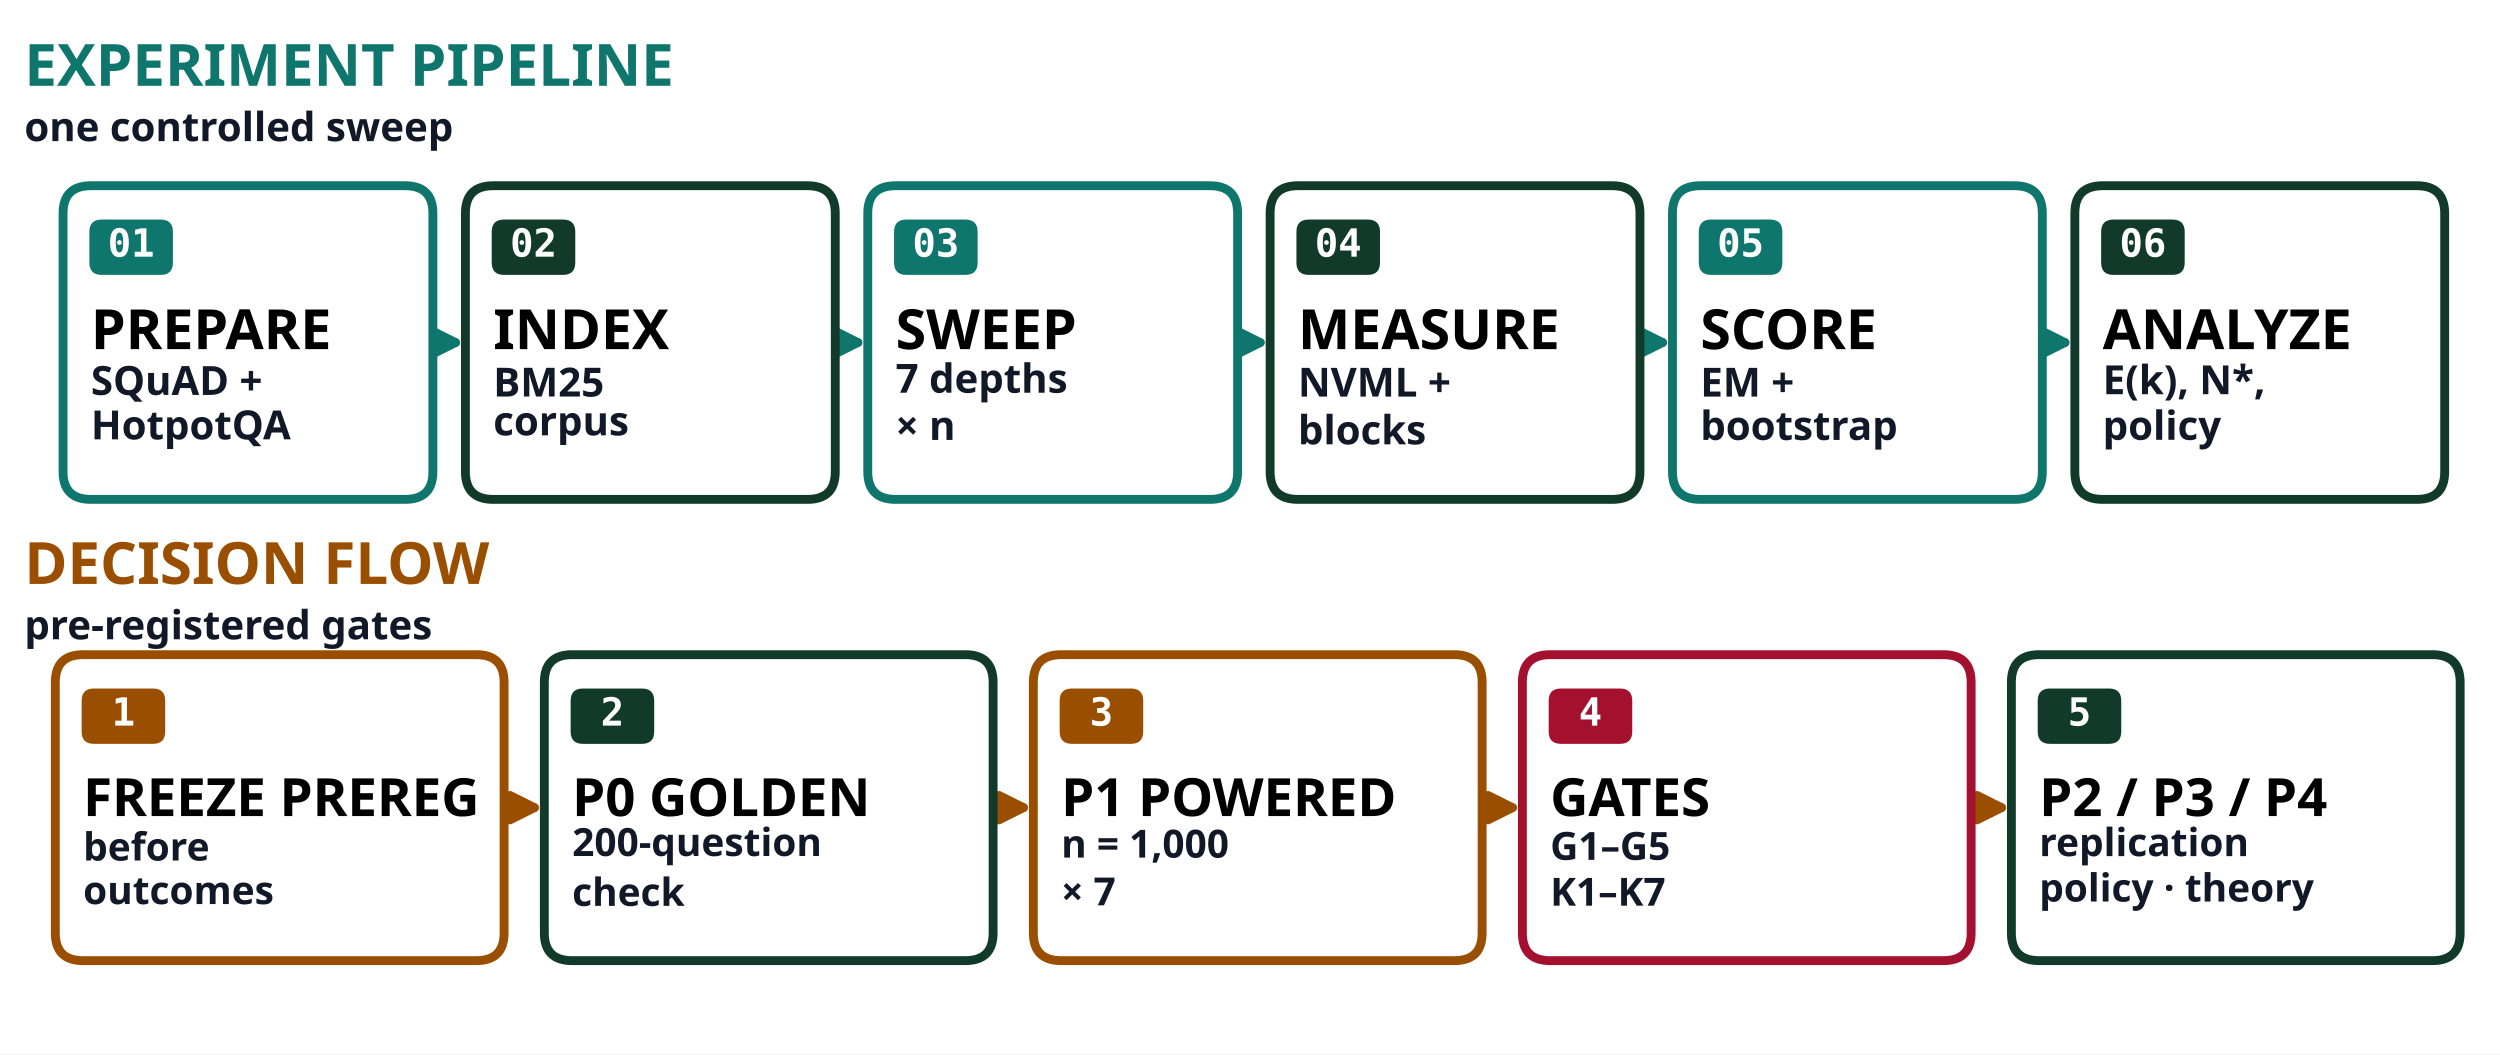
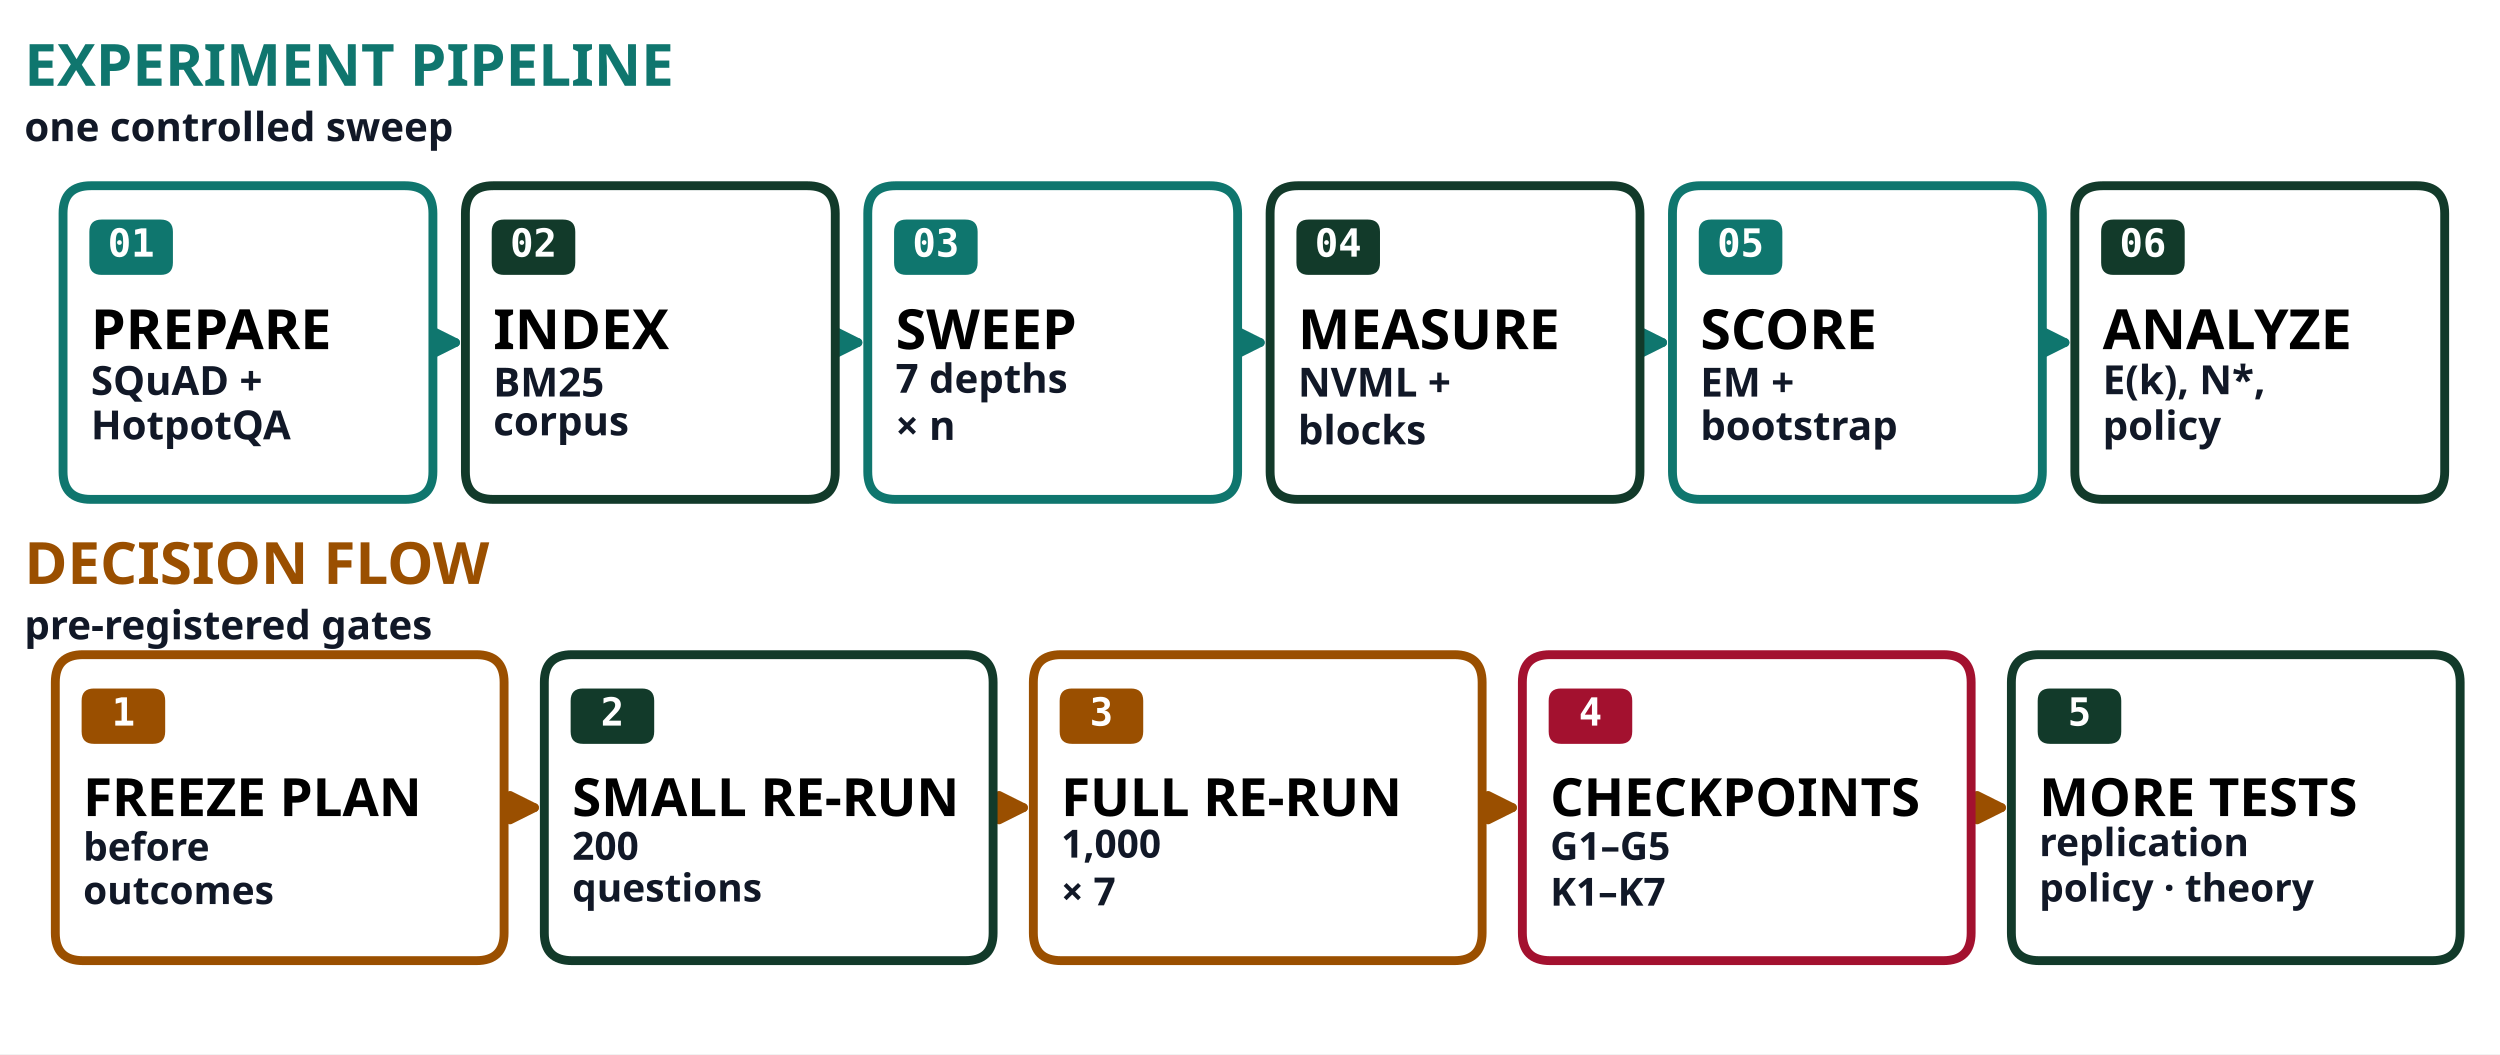
<svg xmlns="http://www.w3.org/2000/svg" width="901.44pt" height="380.088pt" viewBox="0 0 901.44 380.088" version="1.1">
  <defs>
    <style type="text/css">*{stroke-linejoin: round; stroke-linecap: butt}</style>
  </defs>
  <g id="figure_1">
    <g id="patch_1">
      <path d="M 0 380.088  L 901.44 380.088  L 901.44 -0  L 0 -0  z " style="fill: #ffffff" />
    </g>
    <g id="axes_1">
      <g id="patch_2">
-         <path d="M 156.096 123.516  Q 161.955 123.516 164.236 123.516  " clip-path="url(#pa9fc096744)" style="fill: none; stroke: #0f766e; stroke-width: 3.2; stroke-linecap: round" />
-         <path d="M 155.436 119.116  L 164.236 123.516  L 155.436 127.916  z " clip-path="url(#pa9fc096744)" style="fill: #0f766e; stroke: #0f766e; stroke-width: 3.2; stroke-linecap: round" />
+         <path d="M 156.096 123.516  Q 161.955 123.516 164.236 123.516  " clip-path="url(#p25f19d14b7)" style="fill: none; stroke: #0f766e; stroke-width: 3.2; stroke-linecap: round" />
+         <path d="M 155.436 119.116  L 164.236 123.516  L 155.436 127.916  z " clip-path="url(#p25f19d14b7)" style="fill: #0f766e; stroke: #0f766e; stroke-width: 3.2; stroke-linecap: round" />
      </g>
      <g id="patch_3">
-         <path d="M 301.176 123.516  Q 307.035 123.516 309.316 123.516  " clip-path="url(#pa9fc096744)" style="fill: none; stroke: #0f766e; stroke-width: 3.2; stroke-linecap: round" />
-         <path d="M 300.516 119.116  L 309.316 123.516  L 300.516 127.916  z " clip-path="url(#pa9fc096744)" style="fill: #0f766e; stroke: #0f766e; stroke-width: 3.2; stroke-linecap: round" />
+         <path d="M 301.176 123.516  Q 307.035 123.516 309.316 123.516  " clip-path="url(#p25f19d14b7)" style="fill: none; stroke: #0f766e; stroke-width: 3.2; stroke-linecap: round" />
+         <path d="M 300.516 119.116  L 309.316 123.516  L 300.516 127.916  z " clip-path="url(#p25f19d14b7)" style="fill: #0f766e; stroke: #0f766e; stroke-width: 3.2; stroke-linecap: round" />
      </g>
      <g id="patch_4">
-         <path d="M 446.256 123.516  Q 452.115 123.516 454.396 123.516  " clip-path="url(#pa9fc096744)" style="fill: none; stroke: #0f766e; stroke-width: 3.2; stroke-linecap: round" />
-         <path d="M 445.596 119.116  L 454.396 123.516  L 445.596 127.916  z " clip-path="url(#pa9fc096744)" style="fill: #0f766e; stroke: #0f766e; stroke-width: 3.2; stroke-linecap: round" />
+         <path d="M 446.256 123.516  Q 452.115 123.516 454.396 123.516  " clip-path="url(#p25f19d14b7)" style="fill: none; stroke: #0f766e; stroke-width: 3.2; stroke-linecap: round" />
+         <path d="M 445.596 119.116  L 454.396 123.516  L 445.596 127.916  z " clip-path="url(#p25f19d14b7)" style="fill: #0f766e; stroke: #0f766e; stroke-width: 3.2; stroke-linecap: round" />
      </g>
      <g id="patch_5">
-         <path d="M 591.336 123.516  Q 597.195 123.516 599.476 123.516  " clip-path="url(#pa9fc096744)" style="fill: none; stroke: #0f766e; stroke-width: 3.2; stroke-linecap: round" />
-         <path d="M 590.676 119.116  L 599.476 123.516  L 590.676 127.916  z " clip-path="url(#pa9fc096744)" style="fill: #0f766e; stroke: #0f766e; stroke-width: 3.2; stroke-linecap: round" />
+         <path d="M 591.336 123.516  Q 597.195 123.516 599.476 123.516  " clip-path="url(#p25f19d14b7)" style="fill: none; stroke: #0f766e; stroke-width: 3.2; stroke-linecap: round" />
+         <path d="M 590.676 119.116  L 599.476 123.516  L 590.676 127.916  z " clip-path="url(#p25f19d14b7)" style="fill: #0f766e; stroke: #0f766e; stroke-width: 3.2; stroke-linecap: round" />
      </g>
      <g id="patch_6">
-         <path d="M 736.416 123.516  Q 742.275 123.516 744.556 123.516  " clip-path="url(#pa9fc096744)" style="fill: none; stroke: #0f766e; stroke-width: 3.2; stroke-linecap: round" />
-         <path d="M 735.756 119.116  L 744.556 123.516  L 735.756 127.916  z " clip-path="url(#pa9fc096744)" style="fill: #0f766e; stroke: #0f766e; stroke-width: 3.2; stroke-linecap: round" />
+         <path d="M 736.416 123.516  Q 742.275 123.516 744.556 123.516  " clip-path="url(#p25f19d14b7)" style="fill: none; stroke: #0f766e; stroke-width: 3.2; stroke-linecap: round" />
+         <path d="M 735.756 119.116  L 744.556 123.516  L 735.756 127.916  z " clip-path="url(#p25f19d14b7)" style="fill: #0f766e; stroke: #0f766e; stroke-width: 3.2; stroke-linecap: round" />
      </g>
      <g id="patch_7">
-         <path d="M 181.764 291.222  Q 189.018 291.222 192.694 291.222  " clip-path="url(#pa9fc096744)" style="fill: none; stroke: #9a4f00; stroke-width: 3.2; stroke-linecap: round" />
-         <path d="M 183.894 286.822  L 192.694 291.222  L 183.894 295.622  z " clip-path="url(#pa9fc096744)" style="fill: #9a4f00; stroke: #9a4f00; stroke-width: 3.2; stroke-linecap: round" />
+         <path d="M 181.764 291.222  Q 189.018 291.222 192.694 291.222  " clip-path="url(#p25f19d14b7)" style="fill: none; stroke: #9a4f00; stroke-width: 3.2; stroke-linecap: round" />
+         <path d="M 183.894 286.822  L 192.694 291.222  L 183.894 295.622  z " clip-path="url(#p25f19d14b7)" style="fill: #9a4f00; stroke: #9a4f00; stroke-width: 3.2; stroke-linecap: round" />
      </g>
      <g id="patch_8">
-         <path d="M 358.092 291.222  Q 365.346 291.222 369.022 291.222  " clip-path="url(#pa9fc096744)" style="fill: none; stroke: #9a4f00; stroke-width: 3.2; stroke-linecap: round" />
-         <path d="M 360.222 286.822  L 369.022 291.222  L 360.222 295.622  z " clip-path="url(#pa9fc096744)" style="fill: #9a4f00; stroke: #9a4f00; stroke-width: 3.2; stroke-linecap: round" />
+         <path d="M 358.092 291.222  Q 365.346 291.222 369.022 291.222  " clip-path="url(#p25f19d14b7)" style="fill: none; stroke: #9a4f00; stroke-width: 3.2; stroke-linecap: round" />
+         <path d="M 360.222 286.822  L 369.022 291.222  L 360.222 295.622  z " clip-path="url(#p25f19d14b7)" style="fill: #9a4f00; stroke: #9a4f00; stroke-width: 3.2; stroke-linecap: round" />
      </g>
      <g id="patch_9">
-         <path d="M 534.42 291.222  Q 541.674 291.222 545.35 291.222  " clip-path="url(#pa9fc096744)" style="fill: none; stroke: #9a4f00; stroke-width: 3.2; stroke-linecap: round" />
-         <path d="M 536.55 286.822  L 545.35 291.222  L 536.55 295.622  z " clip-path="url(#pa9fc096744)" style="fill: #9a4f00; stroke: #9a4f00; stroke-width: 3.2; stroke-linecap: round" />
+         <path d="M 534.42 291.222  Q 541.674 291.222 545.35 291.222  " clip-path="url(#p25f19d14b7)" style="fill: none; stroke: #9a4f00; stroke-width: 3.2; stroke-linecap: round" />
+         <path d="M 536.55 286.822  L 545.35 291.222  L 536.55 295.622  z " clip-path="url(#p25f19d14b7)" style="fill: #9a4f00; stroke: #9a4f00; stroke-width: 3.2; stroke-linecap: round" />
      </g>
      <g id="patch_10">
-         <path d="M 710.748 291.222  Q 718.002 291.222 721.678 291.222  " clip-path="url(#pa9fc096744)" style="fill: none; stroke: #9a4f00; stroke-width: 3.2; stroke-linecap: round" />
-         <path d="M 712.878 286.822  L 721.678 291.222  L 712.878 295.622  z " clip-path="url(#pa9fc096744)" style="fill: #9a4f00; stroke: #9a4f00; stroke-width: 3.2; stroke-linecap: round" />
+         <path d="M 710.748 291.222  Q 718.002 291.222 721.678 291.222  " clip-path="url(#p25f19d14b7)" style="fill: none; stroke: #9a4f00; stroke-width: 3.2; stroke-linecap: round" />
+         <path d="M 712.878 286.822  L 721.678 291.222  L 712.878 295.622  z " clip-path="url(#p25f19d14b7)" style="fill: #9a4f00; stroke: #9a4f00; stroke-width: 3.2; stroke-linecap: round" />
      </g>
      <g id="patch_11">
-         <path d="M 32.778 180.065  L 146.052 180.065  Q 156.096 180.065 156.096 170.086  L 156.096 76.946  Q 156.096 66.967 146.052 66.967  L 32.778 66.967  Q 22.734 66.967 22.734 76.946  L 22.734 170.086  Q 22.734 180.065 32.778 180.065  z " clip-path="url(#pa9fc096744)" style="fill: #ffffff; stroke: #0f766e; stroke-width: 3.2; stroke-linejoin: miter" />
+         <path d="M 32.778 180.065  L 146.052 180.065  Q 156.096 180.065 156.096 170.086  L 156.096 76.946  Q 156.096 66.967 146.052 66.967  L 32.778 66.967  Q 22.734 66.967 22.734 76.946  L 22.734 170.086  Q 22.734 180.065 32.778 180.065  z " clip-path="url(#p25f19d14b7)" style="fill: #ffffff; stroke: #0f766e; stroke-width: 3.2; stroke-linejoin: miter" />
      </g>
      <g id="patch_12">
-         <path d="M 177.858 180.065  L 291.132 180.065  Q 301.176 180.065 301.176 170.086  L 301.176 76.946  Q 301.176 66.967 291.132 66.967  L 177.858 66.967  Q 167.814 66.967 167.814 76.946  L 167.814 170.086  Q 167.814 180.065 177.858 180.065  z " clip-path="url(#pa9fc096744)" style="fill: #ffffff; stroke: #123a2a; stroke-width: 3.2; stroke-linejoin: miter" />
+         <path d="M 177.858 180.065  L 291.132 180.065  Q 301.176 180.065 301.176 170.086  L 301.176 76.946  Q 301.176 66.967 291.132 66.967  L 177.858 66.967  Q 167.814 66.967 167.814 76.946  L 167.814 170.086  Q 167.814 180.065 177.858 180.065  z " clip-path="url(#p25f19d14b7)" style="fill: #ffffff; stroke: #123a2a; stroke-width: 3.2; stroke-linejoin: miter" />
      </g>
      <g id="patch_13">
-         <path d="M 322.938 180.065  L 436.212 180.065  Q 446.256 180.065 446.256 170.086  L 446.256 76.946  Q 446.256 66.967 436.212 66.967  L 322.938 66.967  Q 312.894 66.967 312.894 76.946  L 312.894 170.086  Q 312.894 180.065 322.938 180.065  z " clip-path="url(#pa9fc096744)" style="fill: #ffffff; stroke: #0f766e; stroke-width: 3.2; stroke-linejoin: miter" />
+         <path d="M 322.938 180.065  L 436.212 180.065  Q 446.256 180.065 446.256 170.086  L 446.256 76.946  Q 446.256 66.967 436.212 66.967  L 322.938 66.967  Q 312.894 66.967 312.894 76.946  L 312.894 170.086  Q 312.894 180.065 322.938 180.065  z " clip-path="url(#p25f19d14b7)" style="fill: #ffffff; stroke: #0f766e; stroke-width: 3.2; stroke-linejoin: miter" />
      </g>
      <g id="patch_14">
-         <path d="M 468.018 180.065  L 581.292 180.065  Q 591.336 180.065 591.336 170.086  L 591.336 76.946  Q 591.336 66.967 581.292 66.967  L 468.018 66.967  Q 457.974 66.967 457.974 76.946  L 457.974 170.086  Q 457.974 180.065 468.018 180.065  z " clip-path="url(#pa9fc096744)" style="fill: #ffffff; stroke: #123a2a; stroke-width: 3.2; stroke-linejoin: miter" />
+         <path d="M 468.018 180.065  L 581.292 180.065  Q 591.336 180.065 591.336 170.086  L 591.336 76.946  Q 591.336 66.967 581.292 66.967  L 468.018 66.967  Q 457.974 66.967 457.974 76.946  L 457.974 170.086  Q 457.974 180.065 468.018 180.065  z " clip-path="url(#p25f19d14b7)" style="fill: #ffffff; stroke: #123a2a; stroke-width: 3.2; stroke-linejoin: miter" />
      </g>
      <g id="patch_15">
-         <path d="M 613.098 180.065  L 726.372 180.065  Q 736.416 180.065 736.416 170.086  L 736.416 76.946  Q 736.416 66.967 726.372 66.967  L 613.098 66.967  Q 603.054 66.967 603.054 76.946  L 603.054 170.086  Q 603.054 180.065 613.098 180.065  z " clip-path="url(#pa9fc096744)" style="fill: #ffffff; stroke: #0f766e; stroke-width: 3.2; stroke-linejoin: miter" />
+         <path d="M 613.098 180.065  L 726.372 180.065  Q 736.416 180.065 736.416 170.086  L 736.416 76.946  Q 736.416 66.967 726.372 66.967  L 613.098 66.967  Q 603.054 66.967 603.054 76.946  L 603.054 170.086  Q 603.054 180.065 613.098 180.065  z " clip-path="url(#p25f19d14b7)" style="fill: #ffffff; stroke: #0f766e; stroke-width: 3.2; stroke-linejoin: miter" />
      </g>
      <g id="patch_16">
-         <path d="M 758.178 180.065  L 871.452 180.065  Q 881.496 180.065 881.496 170.086  L 881.496 76.946  Q 881.496 66.967 871.452 66.967  L 758.178 66.967  Q 748.134 66.967 748.134 76.946  L 748.134 170.086  Q 748.134 180.065 758.178 180.065  z " clip-path="url(#pa9fc096744)" style="fill: #ffffff; stroke: #123a2a; stroke-width: 3.2; stroke-linejoin: miter" />
+         <path d="M 758.178 180.065  L 871.452 180.065  Q 881.496 180.065 881.496 170.086  L 881.496 76.946  Q 881.496 66.967 871.452 66.967  L 758.178 66.967  Q 748.134 66.967 748.134 76.946  L 748.134 170.086  Q 748.134 180.065 758.178 180.065  z " clip-path="url(#p25f19d14b7)" style="fill: #ffffff; stroke: #123a2a; stroke-width: 3.2; stroke-linejoin: miter" />
      </g>
      <g id="patch_17">
-         <path d="M 29.988 346.385  L 171.72 346.385  Q 181.764 346.385 181.764 336.406  L 181.764 246.038  Q 181.764 236.059 171.72 236.059  L 29.988 236.059  Q 19.944 236.059 19.944 246.038  L 19.944 336.406  Q 19.944 346.385 29.988 346.385  z " clip-path="url(#pa9fc096744)" style="fill: #ffffff; stroke: #9a4f00; stroke-width: 3.2; stroke-linejoin: miter" />
+         <path d="M 29.988 346.385  L 171.72 346.385  Q 181.764 346.385 181.764 336.406  L 181.764 246.038  Q 181.764 236.059 171.72 236.059  L 29.988 236.059  Q 19.944 236.059 19.944 246.038  L 19.944 336.406  Q 19.944 346.385 29.988 346.385  z " clip-path="url(#p25f19d14b7)" style="fill: #ffffff; stroke: #9a4f00; stroke-width: 3.2; stroke-linejoin: miter" />
      </g>
      <g id="patch_18">
-         <path d="M 206.316 346.385  L 348.048 346.385  Q 358.092 346.385 358.092 336.406  L 358.092 246.038  Q 358.092 236.059 348.048 236.059  L 206.316 236.059  Q 196.272 236.059 196.272 246.038  L 196.272 336.406  Q 196.272 346.385 206.316 346.385  z " clip-path="url(#pa9fc096744)" style="fill: #ffffff; stroke: #123a2a; stroke-width: 3.2; stroke-linejoin: miter" />
+         <path d="M 206.316 346.385  L 348.048 346.385  Q 358.092 346.385 358.092 336.406  L 358.092 246.038  Q 358.092 236.059 348.048 236.059  L 206.316 236.059  Q 196.272 236.059 196.272 246.038  L 196.272 336.406  Q 196.272 346.385 206.316 346.385  z " clip-path="url(#p25f19d14b7)" style="fill: #ffffff; stroke: #123a2a; stroke-width: 3.2; stroke-linejoin: miter" />
      </g>
      <g id="patch_19">
-         <path d="M 382.644 346.385  L 524.376 346.385  Q 534.42 346.385 534.42 336.406  L 534.42 246.038  Q 534.42 236.059 524.376 236.059  L 382.644 236.059  Q 372.6 236.059 372.6 246.038  L 372.6 336.406  Q 372.6 346.385 382.644 346.385  z " clip-path="url(#pa9fc096744)" style="fill: #ffffff; stroke: #9a4f00; stroke-width: 3.2; stroke-linejoin: miter" />
+         <path d="M 382.644 346.385  L 524.376 346.385  Q 534.42 346.385 534.42 336.406  L 534.42 246.038  Q 534.42 236.059 524.376 236.059  L 382.644 236.059  Q 372.6 236.059 372.6 246.038  L 372.6 336.406  Q 372.6 346.385 382.644 346.385  z " clip-path="url(#p25f19d14b7)" style="fill: #ffffff; stroke: #9a4f00; stroke-width: 3.2; stroke-linejoin: miter" />
      </g>
      <g id="patch_20">
-         <path d="M 558.972 346.385  L 700.704 346.385  Q 710.748 346.385 710.748 336.406  L 710.748 246.038  Q 710.748 236.059 700.704 236.059  L 558.972 236.059  Q 548.928 236.059 548.928 246.038  L 548.928 336.406  Q 548.928 346.385 558.972 346.385  z " clip-path="url(#pa9fc096744)" style="fill: #ffffff; stroke: #a3112f; stroke-width: 3.2; stroke-linejoin: miter" />
+         <path d="M 558.972 346.385  L 700.704 346.385  Q 710.748 346.385 710.748 336.406  L 710.748 246.038  Q 710.748 236.059 700.704 236.059  L 558.972 236.059  Q 548.928 236.059 548.928 246.038  L 548.928 336.406  Q 548.928 346.385 558.972 346.385  z " clip-path="url(#p25f19d14b7)" style="fill: #ffffff; stroke: #a3112f; stroke-width: 3.2; stroke-linejoin: miter" />
      </g>
      <g id="patch_21">
-         <path d="M 735.3 346.385  L 877.032 346.385  Q 887.076 346.385 887.076 336.406  L 887.076 246.038  Q 887.076 236.059 877.032 236.059  L 735.3 236.059  Q 725.256 236.059 725.256 246.038  L 725.256 336.406  Q 725.256 346.385 735.3 346.385  z " clip-path="url(#pa9fc096744)" style="fill: #ffffff; stroke: #123a2a; stroke-width: 3.2; stroke-linejoin: miter" />
+         <path d="M 735.3 346.385  L 877.032 346.385  Q 887.076 346.385 887.076 336.406  L 887.076 246.038  Q 887.076 236.059 877.032 236.059  L 735.3 236.059  Q 725.256 236.059 725.256 246.038  L 725.256 336.406  Q 725.256 346.385 735.3 346.385  z " clip-path="url(#p25f19d14b7)" style="fill: #ffffff; stroke: #123a2a; stroke-width: 3.2; stroke-linejoin: miter" />
      </g>
      <g id="text_1">
        <text style="font-weight: 700; font-size: 21px; font-family: 'Segoe UI'; text-anchor: start; fill: #0f766e" x="8.784" y="30.931" transform="rotate(-0 8.784 30.9312)">EXPERIMENT PIPELINE</text>
      </g>
      <g id="text_2">
        <text style="font-weight: 600; font-size: 14.5px; font-family: 'Segoe UI'; text-anchor: start; fill: #111827" x="8.784" y="50.89" transform="rotate(-0 8.784 50.8896)">one controlled sweep</text>
      </g>
      <g id="patch_22">
-         <path d="M 36.684 99.122  L 57.888 99.122  Q 62.352 99.122 62.352 94.687  L 62.352 83.599  Q 62.352 79.164 57.888 79.164  L 36.684 79.164  Q 32.22 79.164 32.22 83.599  L 32.22 94.687  Q 32.22 99.122 36.684 99.122  z " clip-path="url(#pa9fc096744)" style="fill: #0f766e" />
+         <path d="M 36.684 99.122  L 57.888 99.122  Q 62.352 99.122 62.352 94.687  L 62.352 83.599  Q 62.352 79.164 57.888 79.164  L 36.684 79.164  Q 32.22 79.164 32.22 83.599  L 32.22 94.687  Q 32.22 99.122 36.684 99.122  z " clip-path="url(#p25f19d14b7)" style="fill: #0f766e" />
      </g>
      <g id="patch_23">
-         <path d="M 181.764 99.122  L 202.968 99.122  Q 207.432 99.122 207.432 94.687  L 207.432 83.599  Q 207.432 79.164 202.968 79.164  L 181.764 79.164  Q 177.3 79.164 177.3 83.599  L 177.3 94.687  Q 177.3 99.122 181.764 99.122  z " clip-path="url(#pa9fc096744)" style="fill: #123a2a" />
+         <path d="M 181.764 99.122  L 202.968 99.122  Q 207.432 99.122 207.432 94.687  L 207.432 83.599  Q 207.432 79.164 202.968 79.164  L 181.764 79.164  Q 177.3 79.164 177.3 83.599  L 177.3 94.687  Q 177.3 99.122 181.764 99.122  z " clip-path="url(#p25f19d14b7)" style="fill: #123a2a" />
      </g>
      <g id="patch_24">
-         <path d="M 326.844 99.122  L 348.048 99.122  Q 352.512 99.122 352.512 94.687  L 352.512 83.599  Q 352.512 79.164 348.048 79.164  L 326.844 79.164  Q 322.38 79.164 322.38 83.599  L 322.38 94.687  Q 322.38 99.122 326.844 99.122  z " clip-path="url(#pa9fc096744)" style="fill: #0f766e" />
+         <path d="M 326.844 99.122  L 348.048 99.122  Q 352.512 99.122 352.512 94.687  L 352.512 83.599  Q 352.512 79.164 348.048 79.164  L 326.844 79.164  Q 322.38 79.164 322.38 83.599  L 322.38 94.687  Q 322.38 99.122 326.844 99.122  z " clip-path="url(#p25f19d14b7)" style="fill: #0f766e" />
      </g>
      <g id="patch_25">
-         <path d="M 471.924 99.122  L 493.128 99.122  Q 497.592 99.122 497.592 94.687  L 497.592 83.599  Q 497.592 79.164 493.128 79.164  L 471.924 79.164  Q 467.46 79.164 467.46 83.599  L 467.46 94.687  Q 467.46 99.122 471.924 99.122  z " clip-path="url(#pa9fc096744)" style="fill: #123a2a" />
+         <path d="M 471.924 99.122  L 493.128 99.122  Q 497.592 99.122 497.592 94.687  L 497.592 83.599  Q 497.592 79.164 493.128 79.164  L 471.924 79.164  Q 467.46 79.164 467.46 83.599  L 467.46 94.687  Q 467.46 99.122 471.924 99.122  z " clip-path="url(#p25f19d14b7)" style="fill: #123a2a" />
      </g>
      <g id="patch_26">
-         <path d="M 617.004 99.122  L 638.208 99.122  Q 642.672 99.122 642.672 94.687  L 642.672 83.599  Q 642.672 79.164 638.208 79.164  L 617.004 79.164  Q 612.54 79.164 612.54 83.599  L 612.54 94.687  Q 612.54 99.122 617.004 99.122  z " clip-path="url(#pa9fc096744)" style="fill: #0f766e" />
+         <path d="M 617.004 99.122  L 638.208 99.122  Q 642.672 99.122 642.672 94.687  L 642.672 83.599  Q 642.672 79.164 638.208 79.164  L 617.004 79.164  Q 612.54 79.164 612.54 83.599  L 612.54 94.687  Q 612.54 99.122 617.004 99.122  z " clip-path="url(#p25f19d14b7)" style="fill: #0f766e" />
      </g>
      <g id="patch_27">
-         <path d="M 762.084 99.122  L 783.288 99.122  Q 787.752 99.122 787.752 94.687  L 787.752 83.599  Q 787.752 79.164 783.288 79.164  L 762.084 79.164  Q 757.62 79.164 757.62 83.599  L 757.62 94.687  Q 757.62 99.122 762.084 99.122  z " clip-path="url(#pa9fc096744)" style="fill: #123a2a" />
+         <path d="M 762.084 99.122  L 783.288 99.122  Q 787.752 99.122 787.752 94.687  L 787.752 83.599  Q 787.752 79.164 783.288 79.164  L 762.084 79.164  Q 757.62 79.164 757.62 83.599  L 757.62 94.687  Q 757.62 99.122 762.084 99.122  z " clip-path="url(#p25f19d14b7)" style="fill: #123a2a" />
      </g>
      <g id="text_3">
        <text style="font-weight: 700; font-size: 21px; font-family: 'Segoe UI'; text-anchor: start; fill: #9a4f00" x="8.784" y="210.557" transform="rotate(-0 8.784 210.5568)">DECISION FLOW</text>
      </g>
      <g id="text_4">
        <text style="font-weight: 600; font-size: 14.5px; font-family: 'Segoe UI'; text-anchor: start; fill: #111827" x="8.784" y="230.515" transform="rotate(-0 8.784 230.5152)">pre-registered gates</text>
      </g>
      <g id="patch_28">
-         <path d="M 33.894 268.214  L 55.098 268.214  Q 59.562 268.214 59.562 263.779  L 59.562 252.691  Q 59.562 248.256 55.098 248.256  L 33.894 248.256  Q 29.43 248.256 29.43 252.691  L 29.43 263.779  Q 29.43 268.214 33.894 268.214  z " clip-path="url(#pa9fc096744)" style="fill: #9a4f00" />
+         <path d="M 33.894 268.214  L 55.098 268.214  Q 59.562 268.214 59.562 263.779  L 59.562 252.691  Q 59.562 248.256 55.098 248.256  L 33.894 248.256  Q 29.43 248.256 29.43 252.691  L 29.43 263.779  Q 29.43 268.214 33.894 268.214  z " clip-path="url(#p25f19d14b7)" style="fill: #9a4f00" />
      </g>
      <g id="patch_29">
-         <path d="M 210.222 268.214  L 231.426 268.214  Q 235.89 268.214 235.89 263.779  L 235.89 252.691  Q 235.89 248.256 231.426 248.256  L 210.222 248.256  Q 205.758 248.256 205.758 252.691  L 205.758 263.779  Q 205.758 268.214 210.222 268.214  z " clip-path="url(#pa9fc096744)" style="fill: #123a2a" />
+         <path d="M 210.222 268.214  L 231.426 268.214  Q 235.89 268.214 235.89 263.779  L 235.89 252.691  Q 235.89 248.256 231.426 248.256  L 210.222 248.256  Q 205.758 248.256 205.758 252.691  L 205.758 263.779  Q 205.758 268.214 210.222 268.214  z " clip-path="url(#p25f19d14b7)" style="fill: #123a2a" />
      </g>
      <g id="patch_30">
-         <path d="M 386.55 268.214  L 407.754 268.214  Q 412.218 268.214 412.218 263.779  L 412.218 252.691  Q 412.218 248.256 407.754 248.256  L 386.55 248.256  Q 382.086 248.256 382.086 252.691  L 382.086 263.779  Q 382.086 268.214 386.55 268.214  z " clip-path="url(#pa9fc096744)" style="fill: #9a4f00" />
+         <path d="M 386.55 268.214  L 407.754 268.214  Q 412.218 268.214 412.218 263.779  L 412.218 252.691  Q 412.218 248.256 407.754 248.256  L 386.55 248.256  Q 382.086 248.256 382.086 252.691  L 382.086 263.779  Q 382.086 268.214 386.55 268.214  z " clip-path="url(#p25f19d14b7)" style="fill: #9a4f00" />
      </g>
      <g id="patch_31">
-         <path d="M 562.878 268.214  L 584.082 268.214  Q 588.546 268.214 588.546 263.779  L 588.546 252.691  Q 588.546 248.256 584.082 248.256  L 562.878 248.256  Q 558.414 248.256 558.414 252.691  L 558.414 263.779  Q 558.414 268.214 562.878 268.214  z " clip-path="url(#pa9fc096744)" style="fill: #a3112f" />
+         <path d="M 562.878 268.214  L 584.082 268.214  Q 588.546 268.214 588.546 263.779  L 588.546 252.691  Q 588.546 248.256 584.082 248.256  L 562.878 248.256  Q 558.414 248.256 558.414 252.691  L 558.414 263.779  Q 558.414 268.214 562.878 268.214  z " clip-path="url(#p25f19d14b7)" style="fill: #a3112f" />
      </g>
      <g id="patch_32">
-         <path d="M 739.206 268.214  L 760.41 268.214  Q 764.874 268.214 764.874 263.779  L 764.874 252.691  Q 764.874 248.256 760.41 248.256  L 739.206 248.256  Q 734.742 248.256 734.742 252.691  L 734.742 263.779  Q 734.742 268.214 739.206 268.214  z " clip-path="url(#pa9fc096744)" style="fill: #123a2a" />
+         <path d="M 739.206 268.214  L 760.41 268.214  Q 764.874 268.214 764.874 263.779  L 764.874 252.691  Q 764.874 248.256 760.41 248.256  L 739.206 248.256  Q 734.742 248.256 734.742 252.691  L 734.742 263.779  Q 734.742 268.214 739.206 268.214  z " clip-path="url(#p25f19d14b7)" style="fill: #123a2a" />
      </g>
      <g id="text_5">
        <text style="font-weight: 700; font-size: 14px; font-family: 'Consolas'; text-anchor: middle; fill: #ffffff" x="47.286" y="92.541" transform="rotate(-0 47.286 92.54066)">01</text>
      </g>
      <g id="text_6">
        <text style="font-weight: 700; font-size: 20px; font-family: 'Segoe UI'; text-anchor: start" x="32.778" y="125.88" transform="rotate(-0 32.778 125.8797)">PREPARE</text>
      </g>
      <g id="text_7">
        <text style="font-weight: 600; font-size: 14.5px; font-family: 'Segoe UI'; fill: #111827" transform="translate(32.778 142.396)">SQuAD +</text>
        <text style="font-weight: 600; font-size: 14.5px; font-family: 'Segoe UI'; fill: #111827" transform="translate(32.778 158.4214)">HotpotQA</text>
      </g>
      <g id="text_8">
        <text style="font-weight: 700; font-size: 14px; font-family: 'Consolas'; text-anchor: middle; fill: #ffffff" x="192.366" y="92.541" transform="rotate(-0 192.366 92.54066)">02</text>
      </g>
      <g id="text_9">
        <text style="font-weight: 700; font-size: 20px; font-family: 'Segoe UI'; text-anchor: start" x="177.858" y="125.88" transform="rotate(-0 177.858 125.8797)">INDEX</text>
      </g>
      <g id="text_10">
        <text style="font-weight: 600; font-size: 14.5px; font-family: 'Segoe UI'; fill: #111827" transform="translate(177.858 142.9873)">BM25</text>
        <text style="font-weight: 600; font-size: 14.5px; font-family: 'Segoe UI'; fill: #111827" transform="translate(177.858 156.9703)">corpus</text>
      </g>
      <g id="text_11">
        <text style="font-weight: 700; font-size: 14px; font-family: 'Consolas'; text-anchor: middle; fill: #ffffff" x="337.446" y="92.541" transform="rotate(-0 337.446 92.54066)">03</text>
      </g>
      <g id="text_12">
        <text style="font-weight: 700; font-size: 20px; font-family: 'Segoe UI'; text-anchor: start" x="322.938" y="125.88" transform="rotate(-0 322.938 125.8797)">SWEEP</text>
      </g>
      <g id="text_13">
        <text style="font-weight: 600; font-size: 14.5px; font-family: 'Segoe UI'; fill: #111827" transform="translate(322.938 141.6177)">7 depths</text>
        <text style="font-weight: 600; font-size: 14.5px; font-family: 'Segoe UI'; fill: #111827" transform="translate(322.938 158.6378)">× n</text>
      </g>
      <g id="text_14">
        <text style="font-weight: 700; font-size: 14px; font-family: 'Consolas'; text-anchor: middle; fill: #ffffff" x="482.526" y="92.541" transform="rotate(-0 482.526 92.54066)">04</text>
      </g>
      <g id="text_15">
        <text style="font-weight: 700; font-size: 20px; font-family: 'Segoe UI'; text-anchor: start" x="468.018" y="125.88" transform="rotate(-0 468.018 125.8797)">MEASURE</text>
      </g>
      <g id="text_16">
        <text style="font-weight: 600; font-size: 14.5px; font-family: 'Segoe UI'; fill: #111827" transform="translate(468.018 142.9941)">NVML +</text>
        <text style="font-weight: 600; font-size: 14.5px; font-family: 'Segoe UI'; fill: #111827" transform="translate(468.018 160.2102)">blocks</text>
      </g>
      <g id="text_17">
        <text style="font-weight: 700; font-size: 14px; font-family: 'Consolas'; text-anchor: middle; fill: #ffffff" x="627.606" y="92.541" transform="rotate(-0 627.606 92.54066)">05</text>
      </g>
      <g id="text_18">
        <text style="font-weight: 700; font-size: 20px; font-family: 'Segoe UI'; text-anchor: start" x="613.098" y="125.88" transform="rotate(-0 613.098 125.8797)">SCORE</text>
      </g>
      <g id="text_19">
        <text style="font-weight: 600; font-size: 14.5px; font-family: 'Segoe UI'; fill: #111827" transform="translate(613.098 142.9941)">EM +</text>
        <text style="font-weight: 600; font-size: 14.5px; font-family: 'Segoe UI'; fill: #111827" transform="translate(613.098 158.6276)">bootstrap</text>
      </g>
      <g id="text_20">
        <text style="font-weight: 700; font-size: 14px; font-family: 'Consolas'; text-anchor: middle; fill: #ffffff" x="772.686" y="92.541" transform="rotate(-0 772.686 92.54066)">06</text>
      </g>
      <g id="text_21">
        <text style="font-weight: 700; font-size: 20px; font-family: 'Segoe UI'; text-anchor: start" x="758.178" y="125.88" transform="rotate(-0 758.178 125.8797)">ANALYZE</text>
      </g>
      <g id="text_22">
        <text style="font-weight: 600; font-size: 14.5px; font-family: 'Segoe UI'; fill: #111827" transform="translate(758.178 142.1309)">E(k), N*,</text>
        <text style="font-weight: 600; font-size: 14.5px; font-family: 'Segoe UI'; fill: #111827" transform="translate(758.178 158.5891)">policy</text>
      </g>
      <g id="text_23">
        <text style="font-weight: 700; font-size: 14px; font-family: 'Consolas'; text-anchor: middle; fill: #ffffff" x="44.496" y="261.633" transform="rotate(-0 44.496 261.6327)">1</text>
      </g>
      <g id="text_24">
-         <text style="font-weight: 700; font-size: 19px; font-family: 'Segoe UI'; text-anchor: start" x="29.988" y="294.244" transform="rotate(-0 29.988 294.2437)">FREEZE PREREG</text>
+         <text style="font-weight: 700; font-size: 19px; font-family: 'Segoe UI'; text-anchor: start" x="29.988" y="294.244" transform="rotate(-0 29.988 294.2437)">FREEZE PLAN</text>
      </g>
      <g id="text_25">
        <text style="font-weight: 600; font-size: 14px; font-family: 'Segoe UI'; fill: #111827" transform="translate(29.988 310.2956)">before</text>
        <text style="font-weight: 600; font-size: 14px; font-family: 'Segoe UI'; fill: #111827" transform="translate(29.988 325.9949)">outcomes</text>
      </g>
      <g id="text_26">
        <text style="font-weight: 700; font-size: 14px; font-family: 'Consolas'; text-anchor: middle; fill: #ffffff" x="220.824" y="261.633" transform="rotate(-0 220.824 261.6327)">2</text>
      </g>
      <g id="text_27">
-         <text style="font-weight: 700; font-size: 19px; font-family: 'Segoe UI'; text-anchor: start" x="206.316" y="294.244" transform="rotate(-0 206.316 294.2437)">P0 GOLDEN</text>
+         <text style="font-weight: 700; font-size: 19px; font-family: 'Segoe UI'; text-anchor: start" x="206.316" y="294.244" transform="rotate(-0 206.316 294.2437)">SMALL RE-RUN</text>
      </g>
      <g id="text_28">
-         <text style="font-weight: 600; font-size: 14px; font-family: 'Segoe UI'; fill: #111827" transform="translate(206.316 308.6451)">200-question</text>
-         <text style="font-weight: 600; font-size: 14px; font-family: 'Segoe UI'; fill: #111827" transform="translate(206.316 326.6413)">check</text>
+         <text style="font-weight: 600; font-size: 14px; font-family: 'Segoe UI'; fill: #111827" transform="translate(206.316 310.0189)">200</text>
+         <text style="font-weight: 600; font-size: 14px; font-family: 'Segoe UI'; fill: #111827" transform="translate(206.316 325.0685)">questions</text>
      </g>
      <g id="text_29">
        <text style="font-weight: 700; font-size: 14px; font-family: 'Consolas'; text-anchor: middle; fill: #ffffff" x="397.152" y="261.633" transform="rotate(-0 397.152 261.6327)">3</text>
      </g>
      <g id="text_30">
-         <text style="font-weight: 700; font-size: 19px; font-family: 'Segoe UI'; text-anchor: start" x="382.644" y="294.244" transform="rotate(-0 382.644 294.2437)">P1 POWERED</text>
+         <text style="font-weight: 700; font-size: 19px; font-family: 'Segoe UI'; text-anchor: start" x="382.644" y="294.244" transform="rotate(-0 382.644 294.2437)">FULL RE-RUN</text>
      </g>
      <g id="text_31">
-         <text style="font-weight: 600; font-size: 14px; font-family: 'Segoe UI'; fill: #111827" transform="translate(382.644 309.239)">n = 1,000</text>
+         <text style="font-weight: 600; font-size: 14px; font-family: 'Segoe UI'; fill: #111827" transform="translate(382.644 309.239)">1,000</text>
        <text style="font-weight: 600; font-size: 14px; font-family: 'Segoe UI'; fill: #111827" transform="translate(382.644 326.4422)">× 7</text>
      </g>
      <g id="text_32">
        <text style="font-weight: 700; font-size: 14px; font-family: 'Consolas'; text-anchor: middle; fill: #ffffff" x="573.48" y="261.633" transform="rotate(-0 573.48 261.6327)">4</text>
      </g>
      <g id="text_33">
-         <text style="font-weight: 700; font-size: 19px; font-family: 'Segoe UI'; text-anchor: start" x="558.972" y="294.244" transform="rotate(-0 558.972 294.2437)">GATES</text>
+         <text style="font-weight: 700; font-size: 19px; font-family: 'Segoe UI'; text-anchor: start" x="558.972" y="294.244" transform="rotate(-0 558.972 294.2437)">CHECKPOINTS</text>
      </g>
      <g id="text_34">
        <text style="font-weight: 600; font-size: 14px; font-family: 'Segoe UI'; fill: #111827" transform="translate(558.972 310.0397)">G1–G5</text>
        <text style="font-weight: 600; font-size: 14px; font-family: 'Segoe UI'; fill: #111827" transform="translate(558.972 326.5516)">K1–K7</text>
      </g>
      <g id="text_35">
        <text style="font-weight: 700; font-size: 14px; font-family: 'Consolas'; text-anchor: middle; fill: #ffffff" x="749.808" y="261.633" transform="rotate(-0 749.808 261.6327)">5</text>
      </g>
      <g id="text_36">
-         <text style="font-weight: 700; font-size: 19px; font-family: 'Segoe UI'; text-anchor: start" x="735.3" y="294.244" transform="rotate(-0 735.3 294.2437)">P2 / P3 / P4</text>
+         <text style="font-weight: 700; font-size: 19px; font-family: 'Segoe UI'; text-anchor: start" x="735.3" y="294.244" transform="rotate(-0 735.3 294.2437)">MORE TESTS</text>
      </g>
      <g id="text_37">
        <text style="font-weight: 600; font-size: 14px; font-family: 'Segoe UI'; fill: #111827" transform="translate(735.3 308.69)">replication</text>
        <text style="font-weight: 600; font-size: 14px; font-family: 'Segoe UI'; fill: #111827" transform="translate(735.3 325.0761)">policy · theory</text>
      </g>
    </g>
  </g>
  <defs>
-     <clipPath id="pa9fc096744">
+     <clipPath id="p25f19d14b7">
      <rect x="4.32" y="4.32" width="892.8" height="371.448" />
    </clipPath>
  </defs>
</svg>
